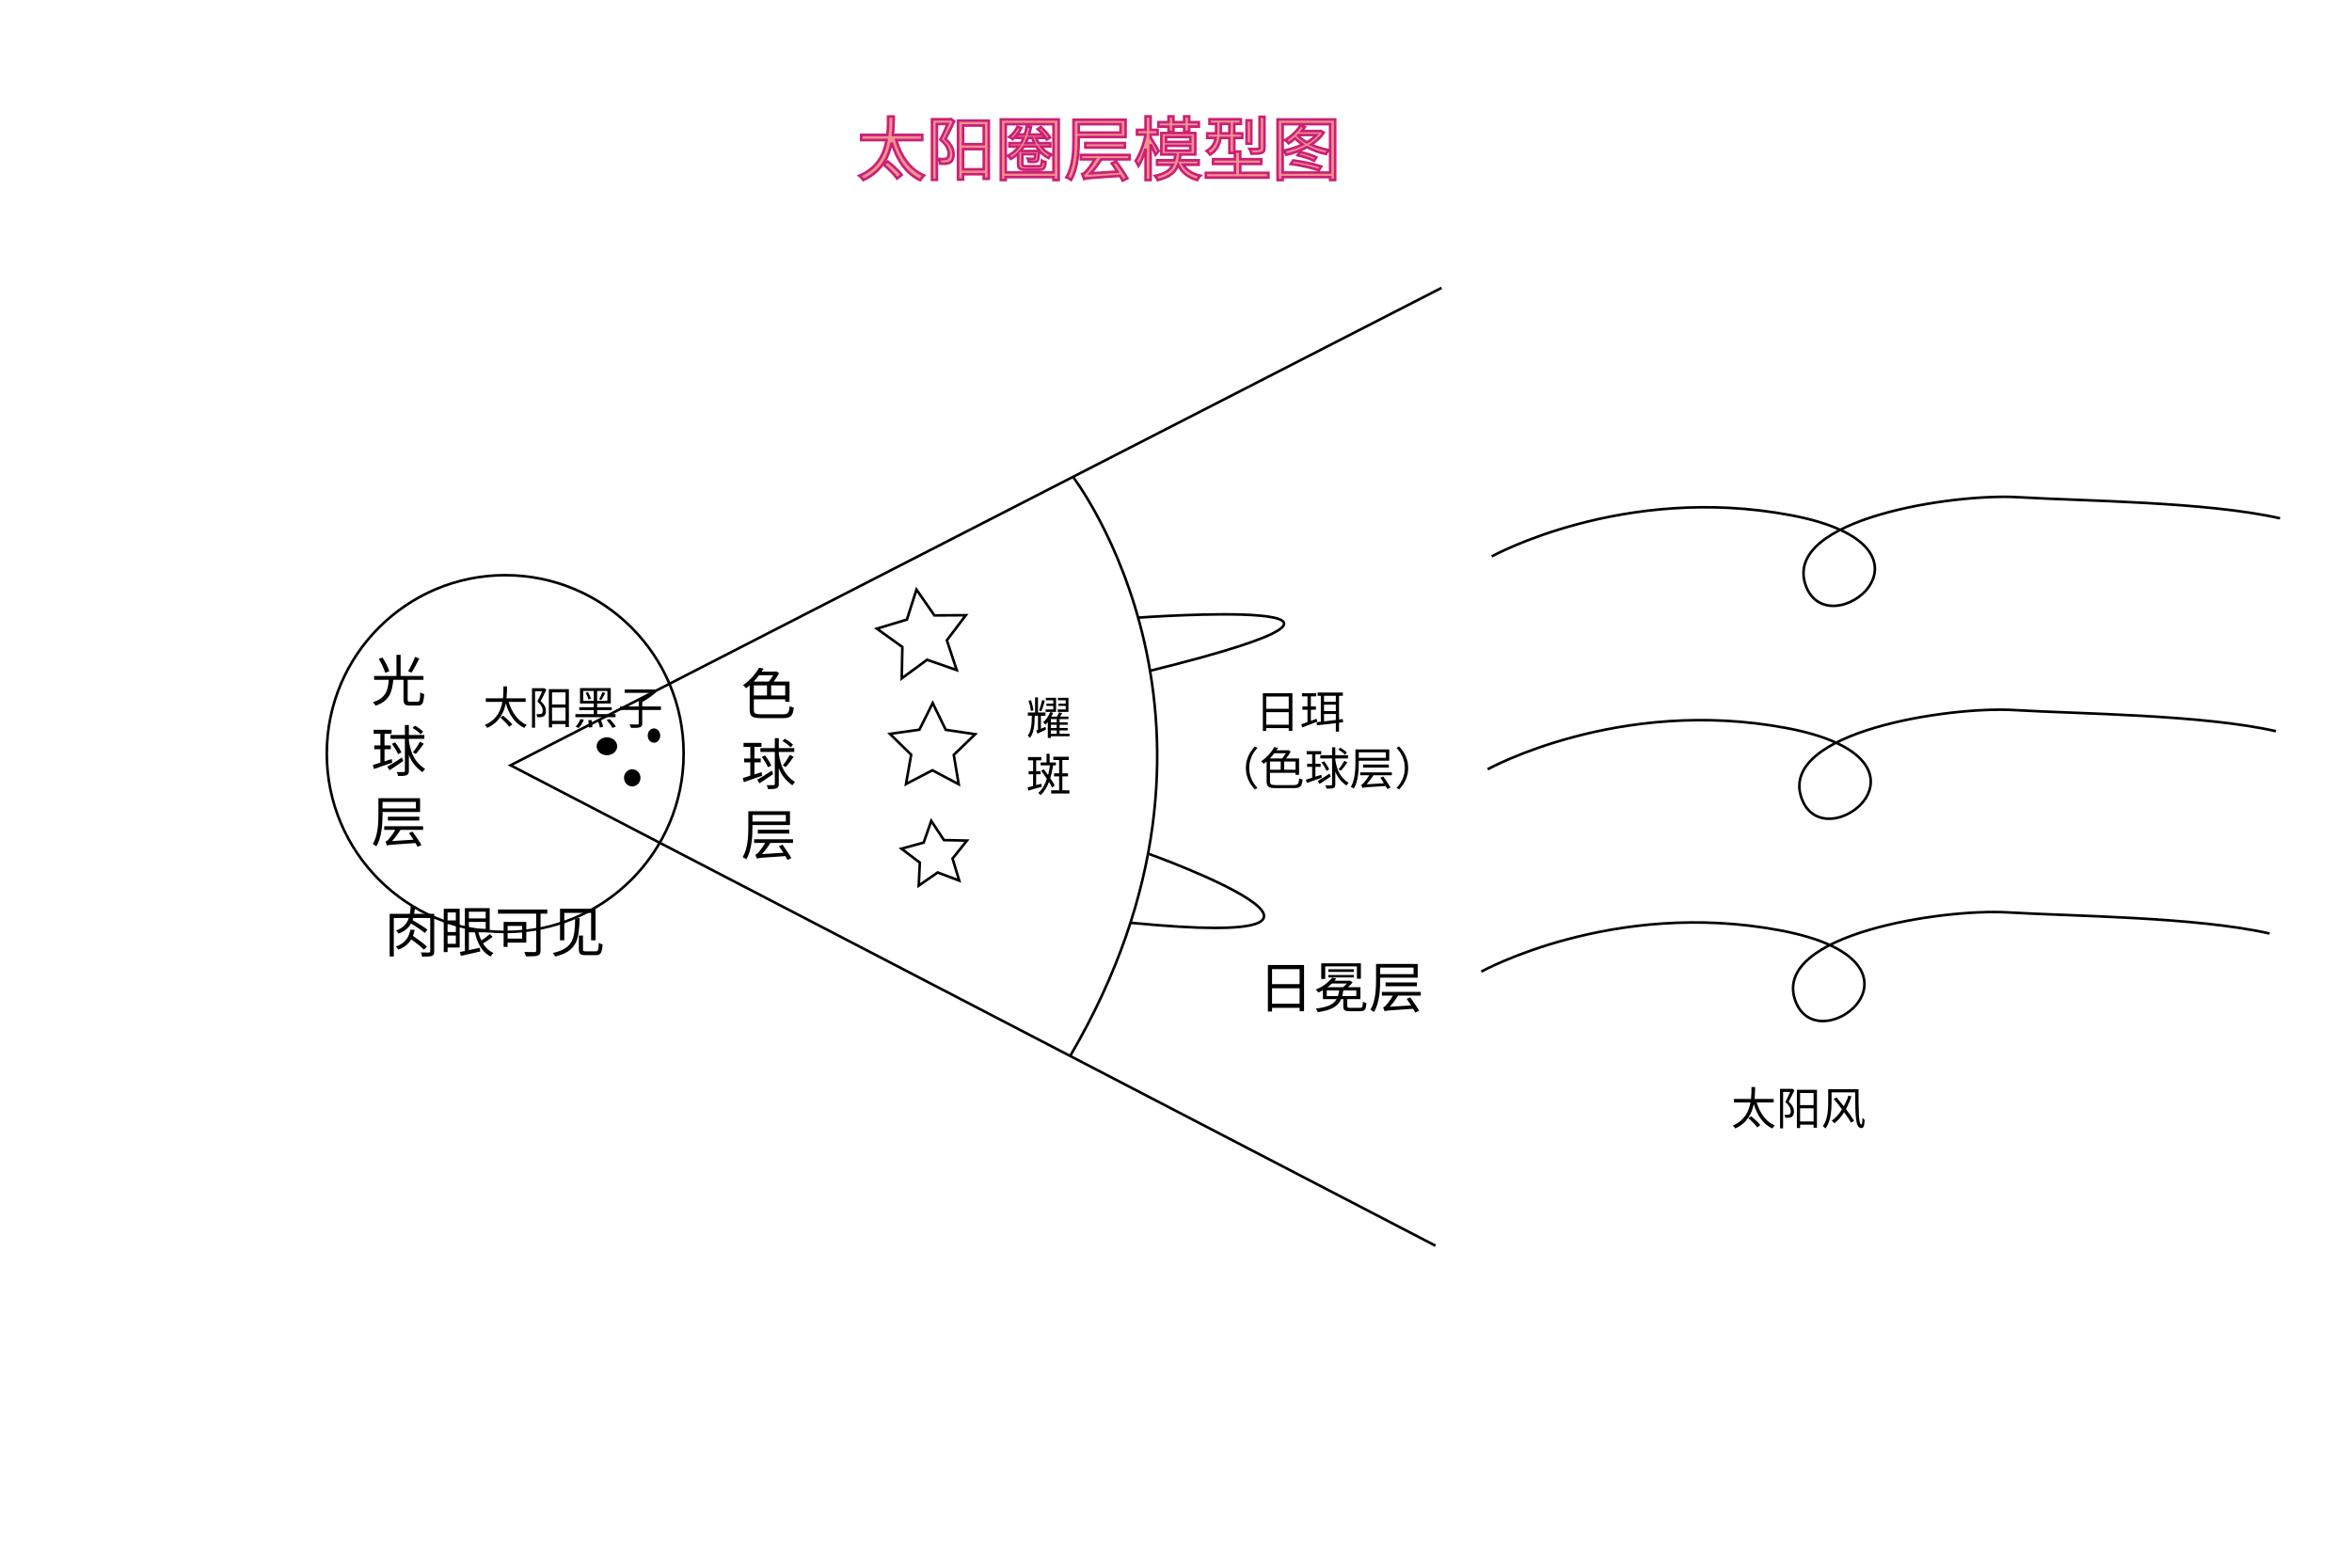
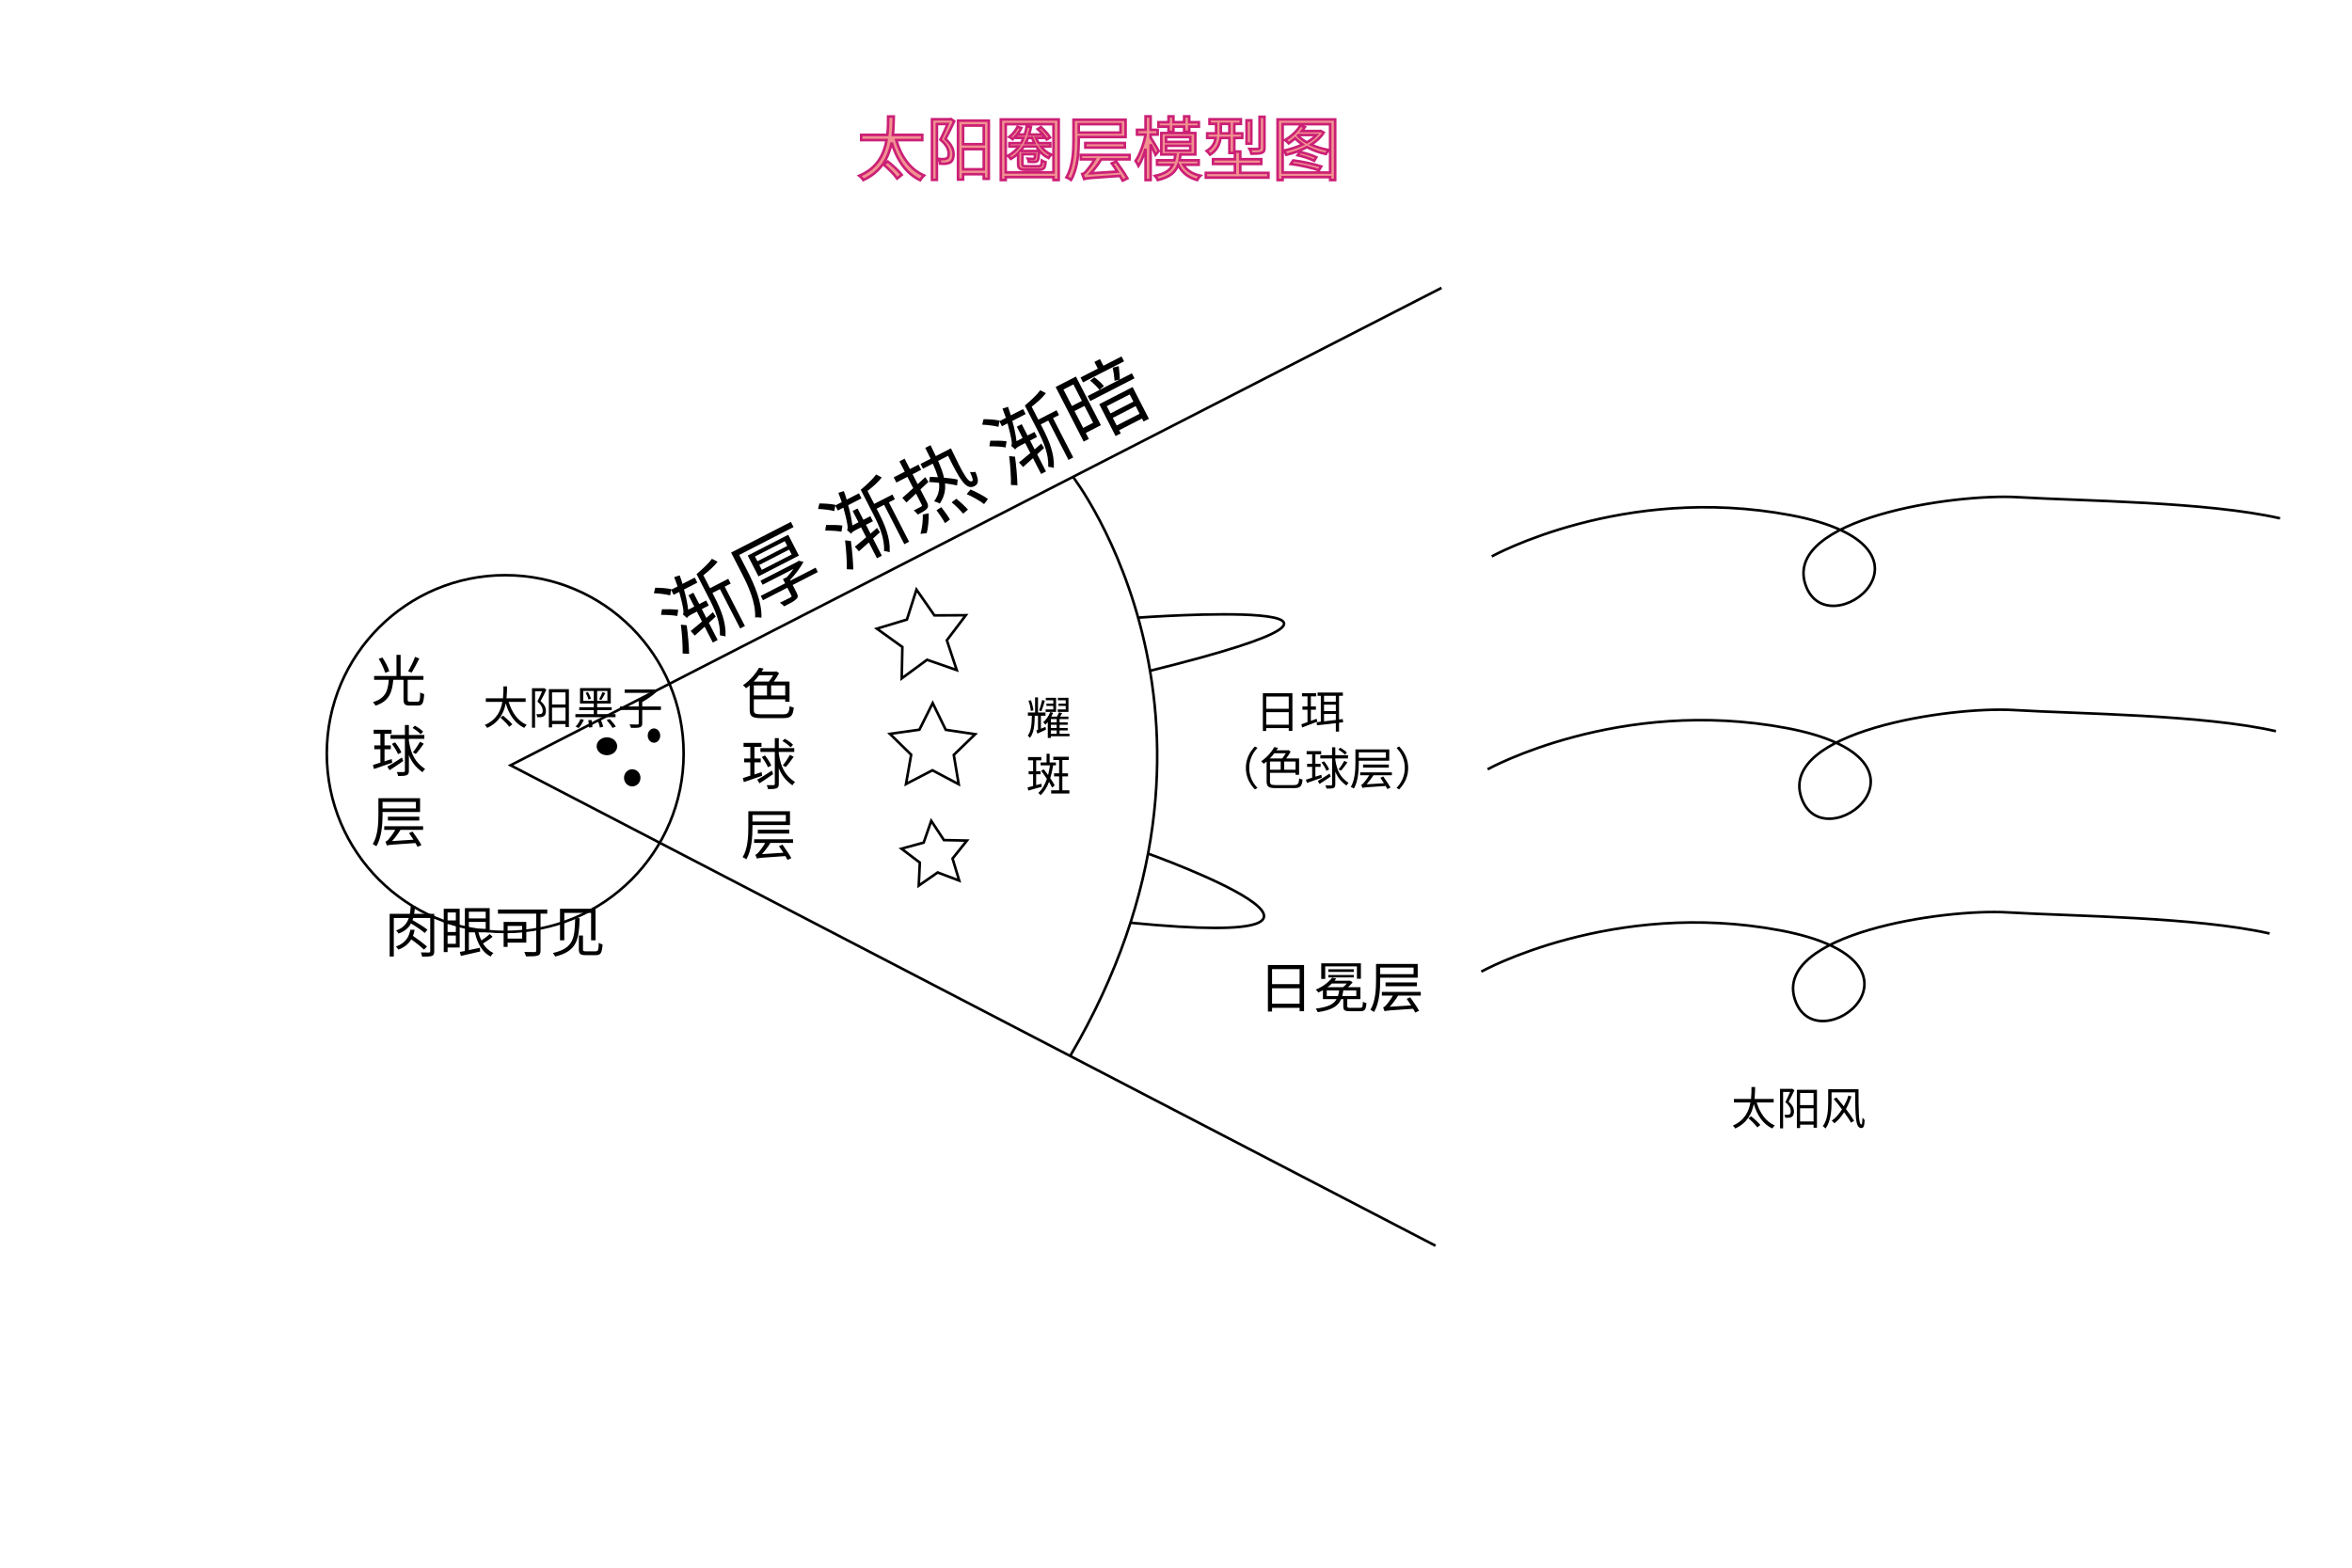
<svg xmlns="http://www.w3.org/2000/svg" xmlns:xlink="http://www.w3.org/1999/xlink" width="240mm" height="160mm" viewBox="0 0 240 160" version="1.1" id="svg5">
  <defs id="defs2">
    <linearGradient id="linearGradient5595">
      <stop style="stop-color:#f29191;stop-opacity:1;" offset="0" id="stop5593" />
    </linearGradient>
    <linearGradient id="linearGradient5589">
      <stop style="stop-color:#cb2075;stop-opacity:1;" offset="0" id="stop5587" />
    </linearGradient>
    <linearGradient id="linearGradient5579">
      <stop style="stop-color:#000000;stop-opacity:1;" offset="0" id="stop5577" />
    </linearGradient>
    <linearGradient id="linearGradient5573">
      <stop style="stop-color:#000000;stop-opacity:1;" offset="0" id="stop5571" />
    </linearGradient>
    <linearGradient id="linearGradient5464">
      <stop style="stop-color:#000000;stop-opacity:1;" offset="0" id="stop5462" />
    </linearGradient>
    <linearGradient id="linearGradient5454">
      <stop style="stop-color:#000000;stop-opacity:1;" offset="0" id="stop5452" />
    </linearGradient>
    <linearGradient id="linearGradient5444">
      <stop style="stop-color:#000000;stop-opacity:1;" offset="0" id="stop5442" />
    </linearGradient>
    <linearGradient id="linearGradient3472">
      <stop style="stop-color:#000000;stop-opacity:1;" offset="0" id="stop3470" />
    </linearGradient>
    <linearGradient id="linearGradient3464">
      <stop style="stop-color:#000000;stop-opacity:1;" offset="0" id="stop3462" />
    </linearGradient>
    <linearGradient id="linearGradient3452">
      <stop style="stop-color:#000000;stop-opacity:1;" offset="0" id="stop3450" />
    </linearGradient>
    <linearGradient id="linearGradient3432">
      <stop style="stop-color:#000000;stop-opacity:1;" offset="0" id="stop3430" />
    </linearGradient>
    <linearGradient id="linearGradient3418">
      <stop style="stop-color:#000000;stop-opacity:1;" offset="0" id="stop3416" />
    </linearGradient>
    <linearGradient id="linearGradient3410">
      <stop style="stop-color:#000000;stop-opacity:1;" offset="0" id="stop3408" />
    </linearGradient>
    <linearGradient id="linearGradient3402">
      <stop style="stop-color:#000000;stop-opacity:1;" offset="0" id="stop3400" />
    </linearGradient>
    <linearGradient id="linearGradient3394">
      <stop style="stop-color:#000000;stop-opacity:1;" offset="0" id="stop3392" />
    </linearGradient>
    <linearGradient id="linearGradient3316">
      <stop style="stop-color:#000000;stop-opacity:1;" offset="0" id="stop3314" />
    </linearGradient>
    <linearGradient id="linearGradient3306">
      <stop style="stop-color:#000000;stop-opacity:1;" offset="0" id="stop3304" />
    </linearGradient>
    <linearGradient id="linearGradient3296">
      <stop style="stop-color:#000000;stop-opacity:1;" offset="0" id="stop3294" />
    </linearGradient>
    <linearGradient id="linearGradient3288">
      <stop style="stop-color:#000000;stop-opacity:1;" offset="0" id="stop3286" />
    </linearGradient>
    <linearGradient id="linearGradient3280">
      <stop style="stop-color:#000000;stop-opacity:1;" offset="0" id="stop3278" />
    </linearGradient>
    <linearGradient id="linearGradient3272">
      <stop style="stop-color:#000000;stop-opacity:1;" offset="0" id="stop3270" />
    </linearGradient>
    <linearGradient id="linearGradient3152">
      <stop style="stop-color:#000000;stop-opacity:1;" offset="0" id="stop3150" />
    </linearGradient>
    <linearGradient id="linearGradient3034">
      <stop style="stop-color:#000000;stop-opacity:1;" offset="0" id="stop3032" />
    </linearGradient>
    <linearGradient xlink:href="#linearGradient3034" id="linearGradient3036" x1="19.971" y1="58.255" x2="56.383" y2="58.255" gradientUnits="userSpaceOnUse" gradientTransform="translate(13.37556,18.65524)" />
    <linearGradient xlink:href="#linearGradient3152" id="linearGradient3212" gradientUnits="userSpaceOnUse" x1="35.152" y1="67.634" x2="51.424" y2="67.634" gradientTransform="translate(2.998037,1.940161)" />
    <linearGradient xlink:href="#linearGradient3272" id="linearGradient3274" x1="52.095" y1="78.262" x2="147.093" y2="78.262" gradientUnits="userSpaceOnUse" />
    <linearGradient xlink:href="#linearGradient3280" id="linearGradient3282" x1="66.095" y1="75.074" x2="67.37" y2="75.074" gradientUnits="userSpaceOnUse" />
    <linearGradient xlink:href="#linearGradient3288" id="linearGradient3290" x1="60.881" y1="76.165" x2="62.98" y2="76.165" gradientUnits="userSpaceOnUse" />
    <linearGradient xlink:href="#linearGradient3296" id="linearGradient3298" x1="63.676" y1="79.386" x2="65.355" y2="79.386" gradientUnits="userSpaceOnUse" />
    <linearGradient xlink:href="#linearGradient3306" id="linearGradient3308" x1="39.764" y1="95.156" x2="61.482" y2="95.156" gradientUnits="userSpaceOnUse" />
    <linearGradient xlink:href="#linearGradient3316" id="linearGradient3322" gradientUnits="userSpaceOnUse" x1="58.562" y1="51.334" x2="80.567" y2="51.334" gradientTransform="translate(-9.026019,20.5511)" />
    <linearGradient xlink:href="#linearGradient3394" id="linearGradient3396" x1="89.473" y1="64.708" x2="98.555" y2="64.708" gradientUnits="userSpaceOnUse" />
    <linearGradient xlink:href="#linearGradient3402" id="linearGradient3404" x1="90.178" y1="71.922" x2="98.879" y2="71.922" gradientUnits="userSpaceOnUse" />
    <linearGradient xlink:href="#linearGradient3410" id="linearGradient3412" x1="92.842" y1="83.887" x2="99.525" y2="83.887" gradientUnits="userSpaceOnUse" />
    <linearGradient xlink:href="#linearGradient3418" id="linearGradient3420" x1="109.201" y1="78.222" x2="118.082" y2="78.222" gradientUnits="userSpaceOnUse" />
    <linearGradient xlink:href="#linearGradient3432" id="linearGradient3442" gradientUnits="userSpaceOnUse" gradientTransform="translate(1.893125,3.138409)" x1="73.897" y1="73.969" x2="78.071" y2="73.969" />
    <linearGradient xlink:href="#linearGradient3452" id="linearGradient3458" gradientUnits="userSpaceOnUse" x1="105.491" y1="70.125" x2="110.651" y2="70.125" gradientTransform="translate(-0.5556509,6.377007)" />
    <linearGradient xlink:href="#linearGradient3464" id="linearGradient3466" x1="116.135" y1="65.58" x2="131.029" y2="65.58" gradientUnits="userSpaceOnUse" />
    <linearGradient xlink:href="#linearGradient3472" id="linearGradient3474" x1="115.355" y1="90.912" x2="128.983" y2="90.912" gradientUnits="userSpaceOnUse" />
    <linearGradient xlink:href="#linearGradient5444" id="linearGradient5446" x1="124.728" y1="72.714" x2="132.879" y2="72.714" gradientUnits="userSpaceOnUse" />
    <linearGradient xlink:href="#linearGradient5454" id="linearGradient5456" x1="129.167" y1="101.28" x2="141.833" y2="101.28" gradientUnits="userSpaceOnUse" />
    <linearGradient xlink:href="#linearGradient5464" id="linearGradient5466" x1="162.394" y1="65.712" x2="242.833" y2="65.712" gradientUnits="userSpaceOnUse" gradientTransform="translate(-10.17474,-9.443397)" />
    <linearGradient xlink:href="#linearGradient5464" id="linearGradient5522" gradientUnits="userSpaceOnUse" gradientTransform="translate(-10.59636,12.28257)" x1="162.394" y1="65.712" x2="242.833" y2="65.712" />
    <linearGradient xlink:href="#linearGradient5464" id="linearGradient5564" gradientUnits="userSpaceOnUse" gradientTransform="translate(-11.23954,32.93257)" x1="162.394" y1="65.712" x2="242.833" y2="65.712" />
    <linearGradient xlink:href="#linearGradient5573" id="linearGradient5575" x1="176.886" y1="112.77" x2="193.422" y2="112.77" gradientUnits="userSpaceOnUse" />
    <linearGradient xlink:href="#linearGradient5579" id="linearGradient5581" x1="176.84" y1="113.15" x2="190.276" y2="113.15" gradientUnits="userSpaceOnUse" />
    <linearGradient xlink:href="#linearGradient5589" id="linearGradient5591" x1="87.743" y1="15.307" x2="136.194" y2="15.307" gradientUnits="userSpaceOnUse" />
    <linearGradient xlink:href="#linearGradient5595" id="linearGradient5597" x1="87.61" y1="15.307" x2="136.327" y2="15.307" gradientUnits="userSpaceOnUse" />
  </defs>
  <g id="layer1">
    <circle style="fill:none;fill-rule:evenodd;stroke-width:0.265" id="path2966" cx="47.18" cy="72.538" r="13.967" />
    <circle style="fill:none;fill-rule:evenodd;stroke:url(#linearGradient3036);stroke-width:0.265" id="path3030" cx="51.552" cy="76.91" r="18.206" />
    <text xml:space="preserve" style="font-size:5.644px;font-family:'Noto Sans';-inkscape-font-specification:'Noto Sans';fill:url(#linearGradient3212);fill-opacity:1;fill-rule:evenodd;stroke-width:0.265" x="37.864" y="71.569" id="text3148">
      <tspan id="tspan3146" style="fill:url(#linearGradient3212);fill-opacity:1;stroke-width:0.265" x="37.864" y="71.569">光</tspan>
      <tspan style="fill:url(#linearGradient3212);fill-opacity:1;stroke-width:0.265" x="37.864" y="78.75" id="tspan3206">球</tspan>
      <tspan style="fill:url(#linearGradient3212);fill-opacity:1;stroke-width:0.265" x="37.864" y="85.932" id="tspan3208">层</tspan>
    </text>
    <path style="fill:none;fill-rule:evenodd;stroke-width:0.265;stroke:url(#linearGradient3274)" d="M 147.093,29.381 52.095,78.106 146.479,127.142" id="path3268" />
    <ellipse style="fill:url(#linearGradient3282);fill-rule:evenodd;stroke-width:0.265;fill-opacity:1" id="path3276" cx="66.732" cy="75.074" rx="0.637" ry="0.731" />
    <ellipse style="fill:url(#linearGradient3290);fill-rule:evenodd;stroke-width:0.265;fill-opacity:1" id="path3284" cx="61.93" cy="76.165" rx="1.049" ry="0.914" />
    <ellipse style="fill:url(#linearGradient3298);fill-rule:evenodd;stroke-width:0.265;fill-opacity:1" id="path3292" cx="64.515" cy="79.386" rx="0.84" ry="0.876" />
    <text xml:space="preserve" style="font-size:5.644px;font-family:'Noto Sans';-inkscape-font-specification:'Noto Sans';fill:url(#linearGradient3308);fill-rule:evenodd;stroke-width:0.265;fill-opacity:1" x="39.213" y="97.173" id="text3302">
      <tspan id="tspan3300" style="stroke-width:0.265;fill-opacity:1;fill:url(#linearGradient3308)" x="39.213" y="97.173">肉眼可见</tspan>
    </text>
    <text xml:space="preserve" style="font-size:4.586px;font-family:'Noto Sans';-inkscape-font-specification:'Noto Sans';fill:url(#linearGradient3322);fill-opacity:1;fill-rule:evenodd;stroke-width:0.265" x="49.294" y="73.913" id="text3312">
      <tspan id="tspan3310" style="font-size:4.586px;fill:url(#linearGradient3322);fill-opacity:1;stroke-width:0.265" x="49.294" y="73.913">太阳黑子</tspan>
    </text>
    <path style="fill:none;fill-rule:evenodd;stroke-width:0.265;stroke:url(#linearGradient3396)" id="path3390" d="m 97.626,68.391 -3.029,-1.052 -2.584,1.899 0.065,-3.206 -2.604,-1.871 3.069,-0.929 0.974,-3.055 1.832,2.631 3.206,-0.017 -1.937,2.556 z" />
    <path style="fill:none;fill-rule:evenodd;stroke:url(#linearGradient3404);stroke-width:0.265" id="path3398" d="m 97.196,76.066 -2.683,-1.425 -2.695,1.403 0.526,-2.992 -2.167,-2.129 3.008,-0.424 1.356,-2.719 1.333,2.73 3.004,0.449 -2.184,2.111 z" transform="translate(0.631469,3.97501)" />
    <path style="fill:none;fill-rule:evenodd;stroke:url(#linearGradient3412);stroke-width:0.265" id="path3406" d="m 98.736,86.68 -2.2,-0.829 -1.93,1.342 0.109,-2.348 -1.873,-1.421 2.267,-0.622 0.773,-2.22 1.292,1.964 2.35,0.049 -1.469,1.836 z" transform="translate(-0.8564458,3.19442)" />
    <path style="fill:none;fill-rule:evenodd;stroke-width:0.265;stroke:url(#linearGradient3420)" d="m 109.488,48.669 c 0,0 19.526,25.321 -0.287,59.105" id="path3414" />
    <text xml:space="preserve" style="font-size:5.644px;font-family:'Noto Sans';-inkscape-font-specification:'Noto Sans';fill:url(#linearGradient3442);fill-opacity:1;fill-rule:evenodd;stroke-width:0.265" x="75.611" y="72.903" id="text3424">
      <tspan id="tspan3422" style="font-size:5.644px;fill:url(#linearGradient3442);fill-opacity:1;stroke-width:0.265" x="75.611" y="72.903">色</tspan>
      <tspan style="font-size:5.644px;fill:url(#linearGradient3442);fill-opacity:1;stroke-width:0.265" x="75.611" y="80.084" id="tspan3428">球</tspan>
      <tspan style="font-size:5.644px;fill:url(#linearGradient3442);fill-opacity:1;stroke-width:0.265" x="75.611" y="87.265" id="tspan3426">层</tspan>
    </text>
    <text xml:space="preserve" style="font-size:4.586px;font-family:'Noto Sans';-inkscape-font-specification:'Noto Sans';fill:url(#linearGradient3458);fill-opacity:1;fill-rule:evenodd;stroke-width:0.265" x="104.715" y="74.951" id="text3446">
      <tspan id="tspan3444" style="font-size:4.586px;fill:url(#linearGradient3458);fill-opacity:1;stroke-width:0.265" x="104.715" y="74.951">耀</tspan>
      <tspan style="font-size:4.586px;fill:url(#linearGradient3458);fill-opacity:1;stroke-width:0.265" x="104.715" y="80.786" id="tspan3448">斑</tspan>
    </text>
    <path style="fill:none;fill-rule:evenodd;stroke-width:0.265;stroke:url(#linearGradient3466)" d="m 116.135,63.037 c 0,0 32.685,-2.364 1.216,5.424" id="path3460" />
    <path style="fill:none;fill-rule:evenodd;stroke-width:0.265;stroke:url(#linearGradient3474)" d="m 117.149,87.12 c 0,0 27.784,9.947 -1.794,7.057" id="path3468" />
    <text xml:space="preserve" style="font-size:4.586px;font-family:'Noto Sans';-inkscape-font-specification:'Noto Sans';fill:url(#linearGradient5446);fill-opacity:1;fill-rule:evenodd;stroke-width:0.265" x="123.94" y="74.291" id="text3478">
      <tspan id="tspan3476" style="direction:ltr;fill:url(#linearGradient5446);fill-opacity:1;stroke-width:0.265" x="123.94" y="74.291">    日珥</tspan>
      <tspan style="direction:ltr;fill:url(#linearGradient5446);fill-opacity:1;stroke-width:0.265" x="123.94" y="80.125" id="tspan5458">（色球层）</tspan>
    </text>
    <text xml:space="preserve" style="font-size:5.644px;font-family:'Noto Sans';-inkscape-font-specification:'Noto Sans';fill:url(#linearGradient5456);fill-opacity:1;fill-rule:evenodd;stroke-width:0.265" x="128.379" y="102.847" id="text5450">
      <tspan id="tspan5448" style="font-size:5.644px;fill:url(#linearGradient5456);fill-opacity:1;stroke-width:0.265" x="128.379" y="102.847">日冕层</tspan>
    </text>
    <path style="fill:none;fill-rule:evenodd;stroke:url(#linearGradient5466);stroke-width:0.265" d="m 152.22,56.789 c 0,0 13.387,-7.43 30.51,-4.207 17.123,3.223 3.722,13.761 1.496,7.071 -2.225,-6.691 15.085,-9.305 21.701,-8.909 6.616,0.395 19.221,0.456 26.731,2.156" id="path5460" />
    <path style="fill:none;fill-rule:evenodd;stroke:url(#linearGradient5522);stroke-width:0.265" d="m 151.798,78.515 c 0,0 13.387,-7.43 30.51,-4.207 17.123,3.223 3.722,13.761 1.496,7.071 -2.225,-6.691 15.085,-9.305 21.701,-8.909 6.616,0.395 19.221,0.456 26.731,2.156" id="path5460-6" />
    <path style="fill:none;fill-rule:evenodd;stroke:url(#linearGradient5564);stroke-width:0.265" d="m 151.155,99.165 c 0,0 13.387,-7.43 30.51,-4.207 17.123,3.223 3.722,13.761 1.496,7.071 -2.225,-6.691 15.085,-9.305 21.701,-8.909 6.616,0.395 19.221,0.456 26.731,2.156" id="path5460-5" />
    <text xml:space="preserve" style="font-size:4.586px;font-family:'Noto Sans';-inkscape-font-specification:'Noto Sans';direction:ltr;fill:url(#linearGradient5581);fill-rule:evenodd;stroke:url(#linearGradient5575);stroke-width:0.265;fill-opacity:1" x="176.643" y="114.799" id="text5569">
      <tspan id="tspan5567" style="font-size:4.586px;stroke:none;stroke-width:0.265;fill-opacity:1;fill:url(#linearGradient5581)" x="176.643" y="114.799">太阳风</tspan>
    </text>
    <text xml:space="preserve" style="font-size:7.056px;font-family:'Noto Sans';-inkscape-font-specification:'Noto Sans';direction:ltr;fill:url(#linearGradient5597);fill-rule:evenodd;stroke:url(#linearGradient5591);stroke-width:0.265;fill-opacity:1" x="87.439" y="17.815" id="text5585">
      <tspan id="tspan5583" style="font-size:7.056px;stroke-width:0.265;stroke:url(#linearGradient5591);fill-opacity:1;fill:url(#linearGradient5597)" x="87.439" y="17.815">太阳圈层模型图</tspan>
    </text>
+     <text xml:space="preserve" style="font-style:normal;font-weight:normal;font-size:8.467px;line-height:1.25;font-family:sans-serif;fill:#000000;fill-opacity:1;stroke:none;stroke-width:0.265" x="31.01" y="90.918" id="text1" transform="rotate(-27.18015)">
+       <tspan id="tspan1" style="font-size:8.467px;stroke-width:0.265" x="31.01" y="90.918">渐厚 渐热 渐暗</tspan>
+     </text>
  </g>
</svg>
